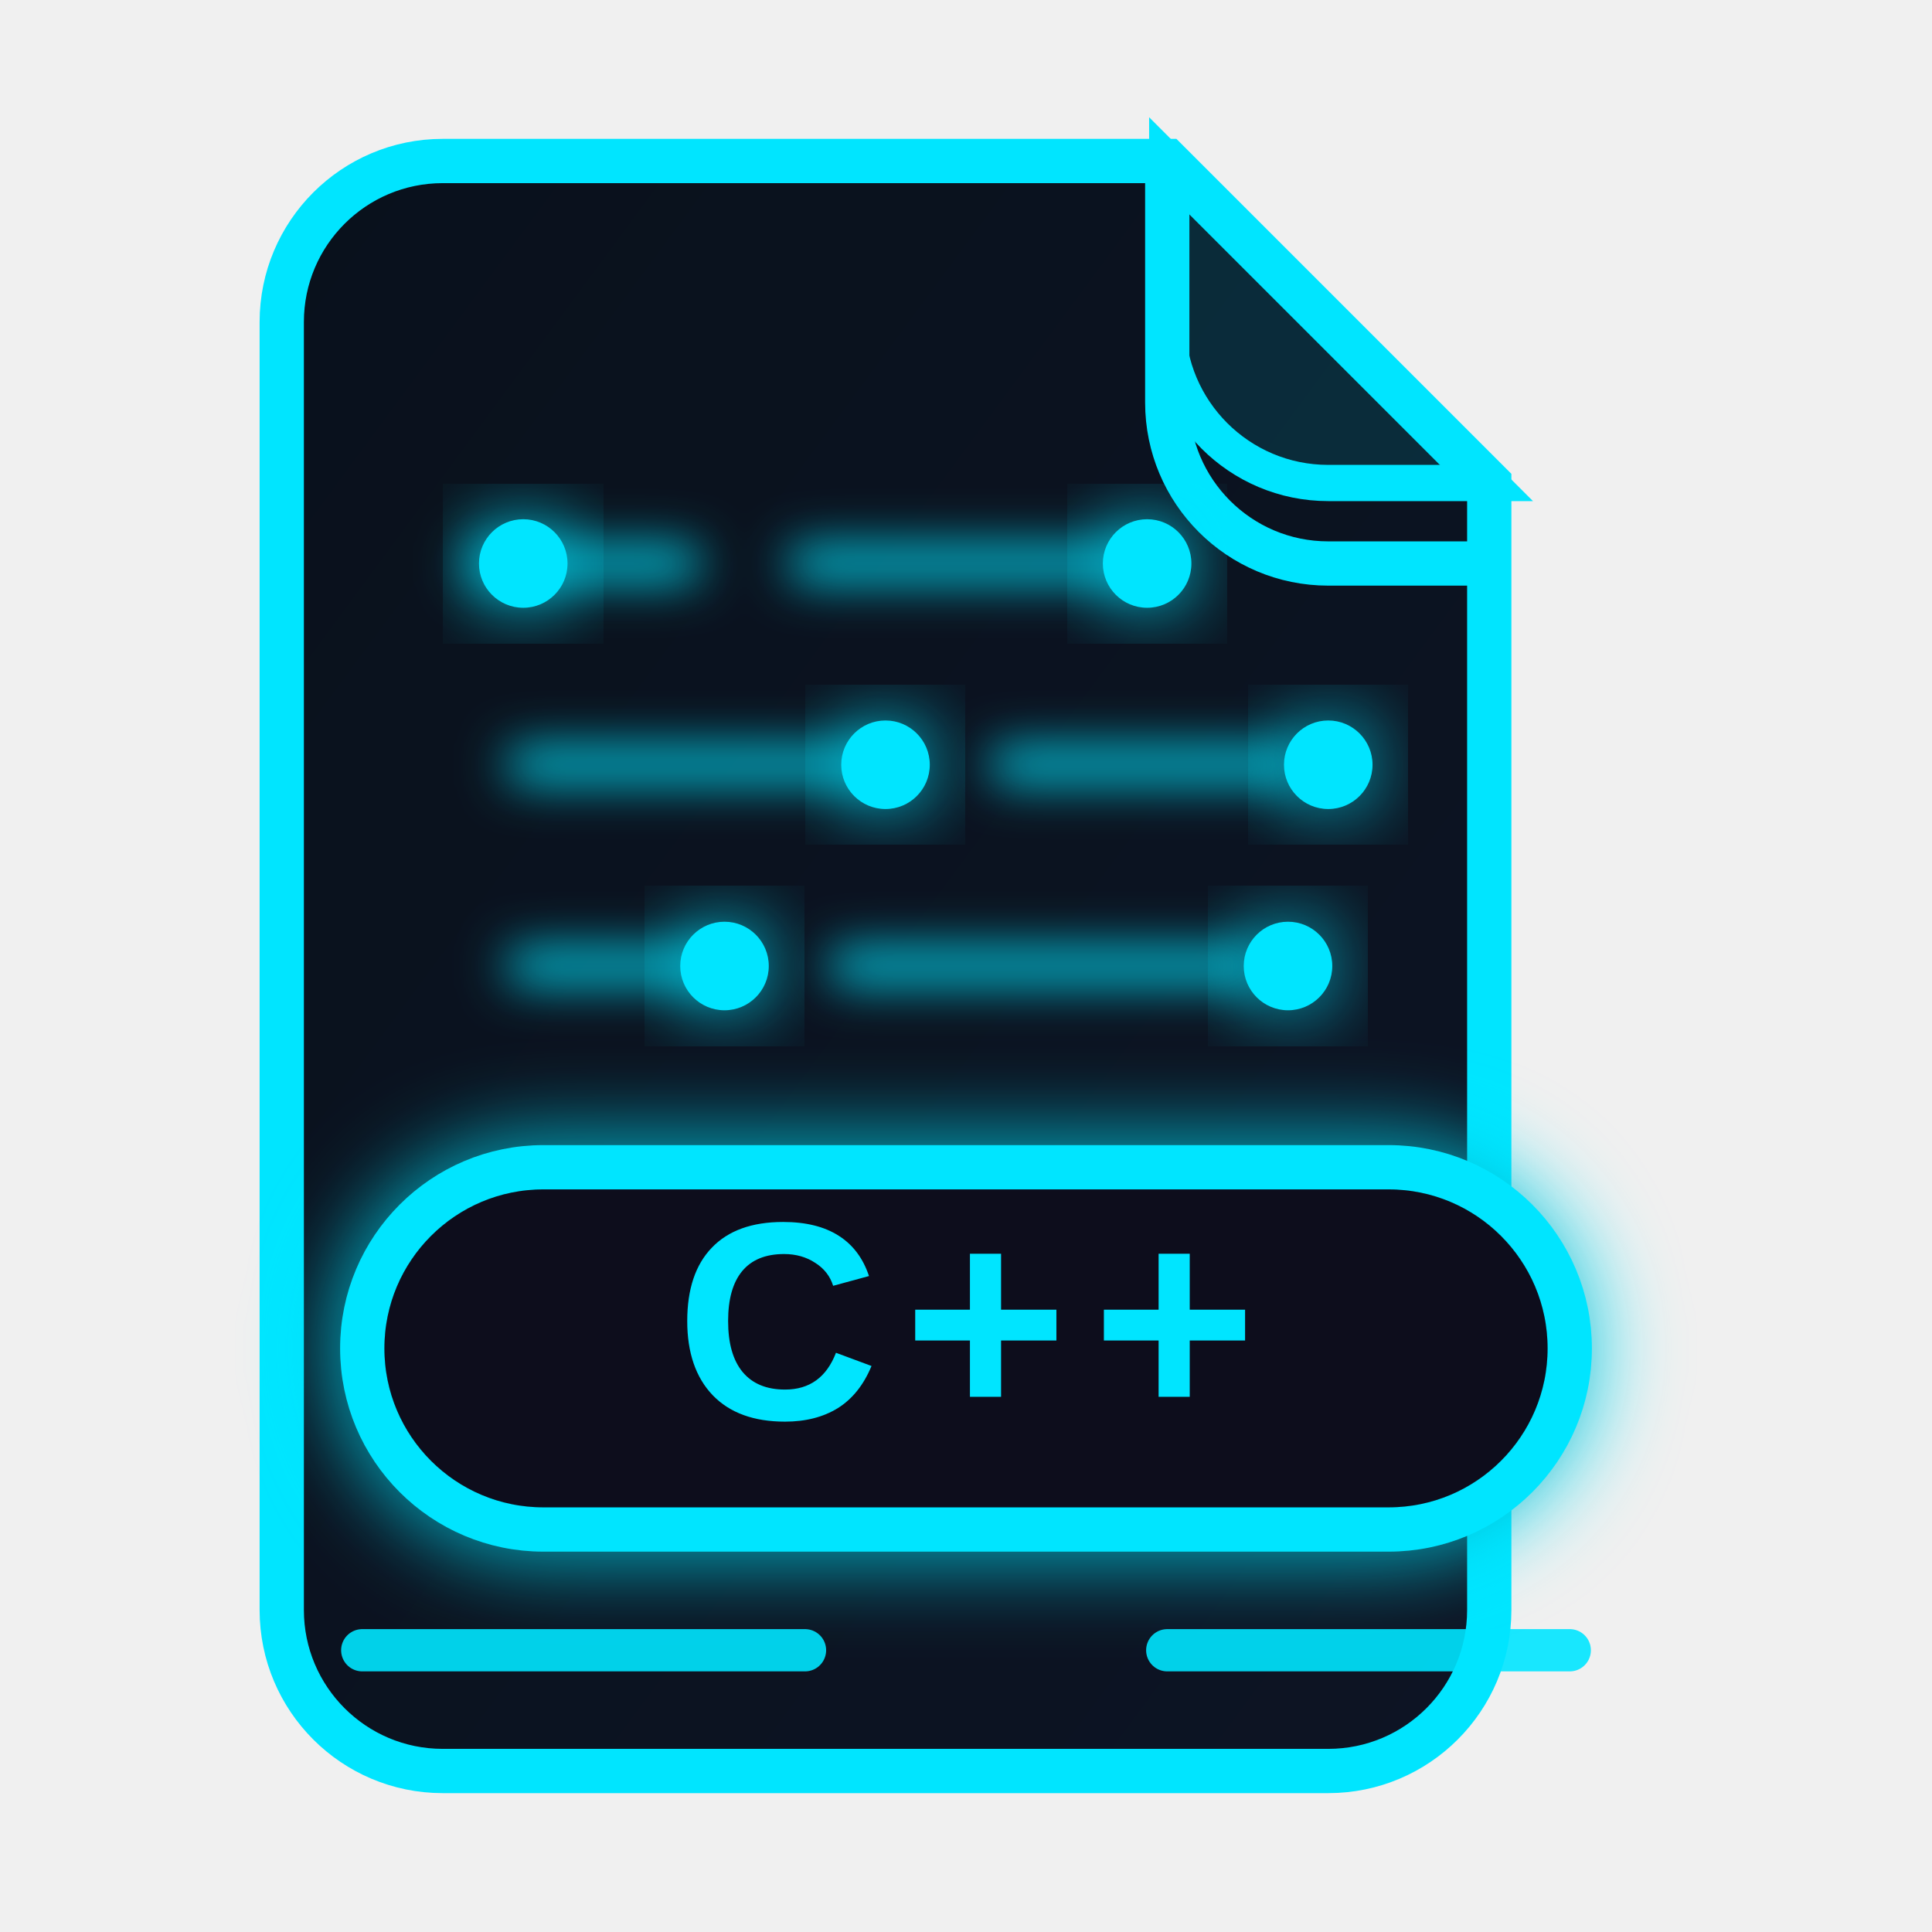
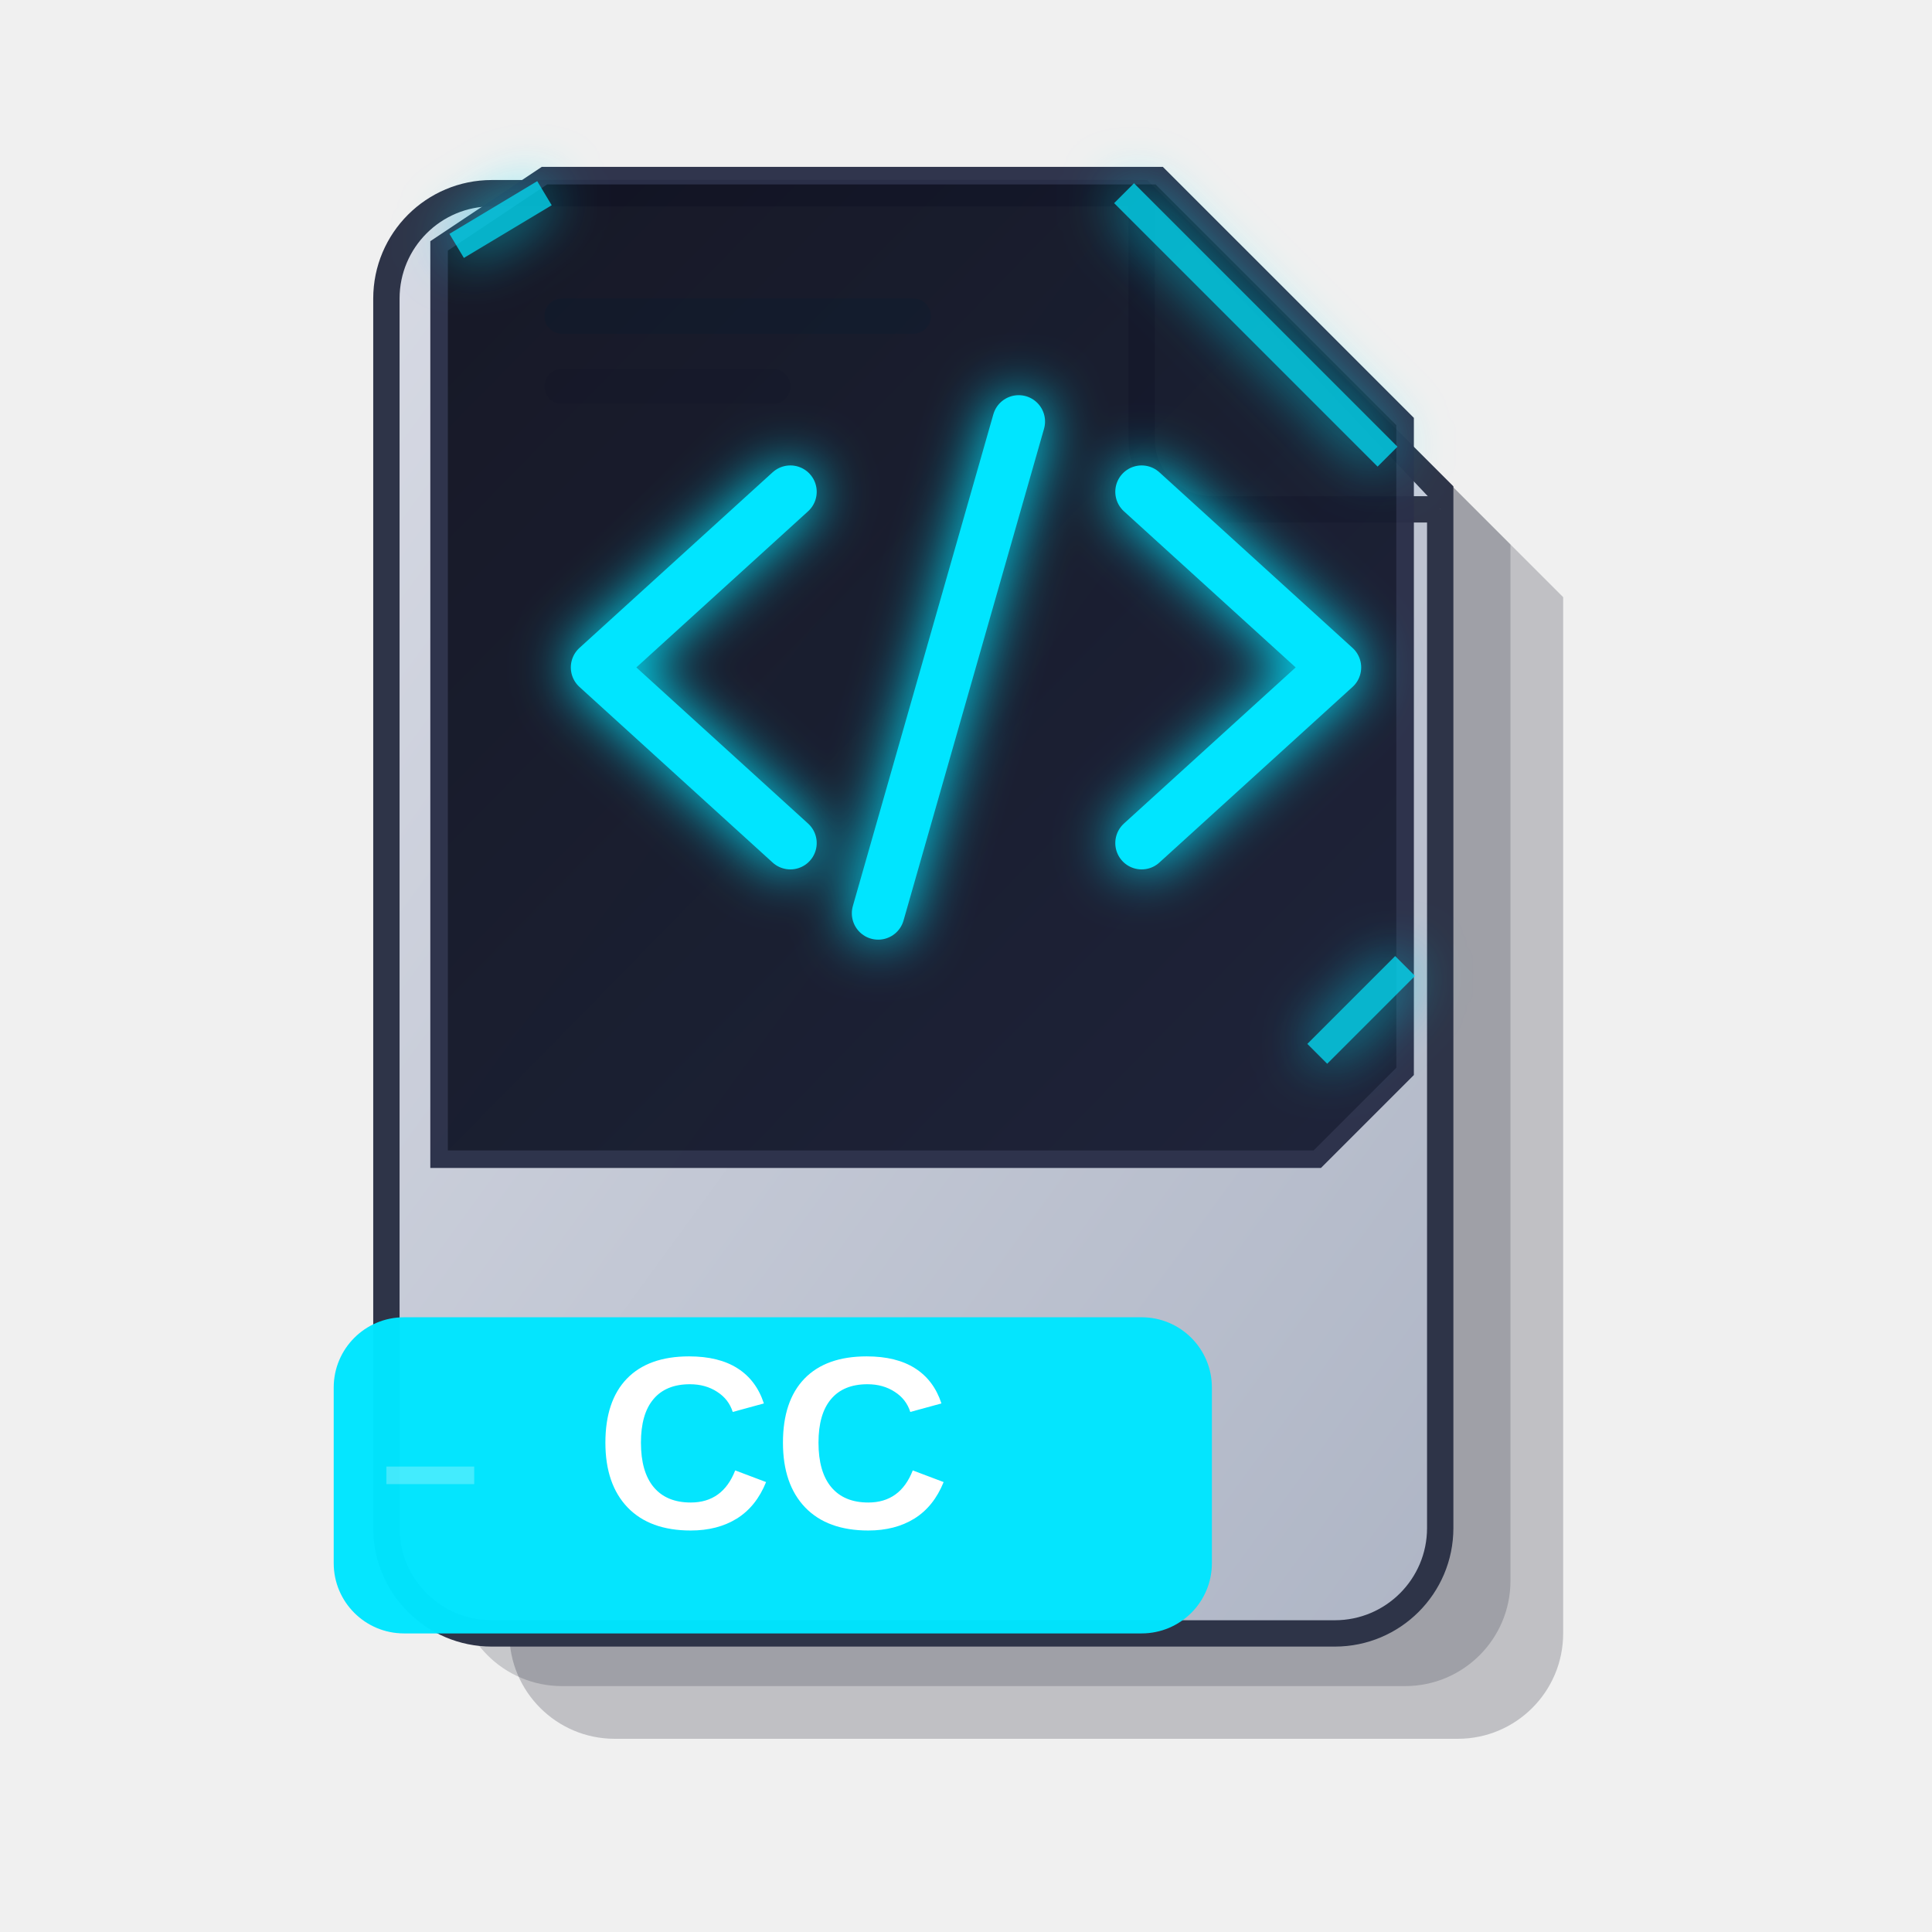
- <svg xmlns="http://www.w3.org/2000/svg" viewBox="0 0 96 96" role="img" aria-label="C++">
+ <svg xmlns="http://www.w3.org/2000/svg" width="256" height="256" viewBox="0 0 188 220" role="img" aria-label="CC file icon">
  <defs>
-     <linearGradient id="bg" x1="0" y1="0" x2="1" y2="1">
-       <stop offset="0%" stop-color="#09111c" />
-       <stop offset="100%" stop-color="#0d1424" />
-     </linearGradient>
-     <filter id="glow" x="-40%" y="-40%" width="180%" height="180%">
-       <feGaussianBlur stdDeviation="2.2" result="b" />
+     <filter id="glow" x="-50%" y="-50%" width="200%" height="200%">
+       <feGaussianBlur stdDeviation="3.2" result="blur" />
      <feMerge>
-         <feMergeNode in="b" />
+         <feMergeNode in="blur" />
        <feMergeNode in="SourceGraphic" />
      </feMerge>
    </filter>
-     <filter id="soft" x="-40%" y="-40%" width="180%" height="180%">
-       <feGaussianBlur stdDeviation="1.2" />
-     </filter>
+     <linearGradient id="panel" x1="0" x2="1" y1="0" y2="1">
+       <stop offset="0%" stop-color="#101321" />
+       <stop offset="100%" stop-color="#1b2035" />
+     </linearGradient>
+     <linearGradient id="paper" x1="0" x2="1" y1="0" y2="1">
+       <stop offset="0%" stop-color="#d7dae4" />
+       <stop offset="100%" stop-color="#aeb5c5" />
+     </linearGradient>
  </defs>
-   <path d="M22 8h36l16 16v56a8 8 0 0 1-8 8H22a8 8 0 0 1-8-8V16a8 8 0 0 1 8-8z" fill="url(#bg)" stroke="#00e5ff" stroke-width="2.2" />
-   <path d="M58 8v12a8 8 0 0 0 8 8h8" fill="none" stroke="#00e5ff" stroke-width="2.2" />
-   <path d="M58 8l16 16H66a8 8 0 0 1-8-8V8z" fill="#00e5ff" fill-opacity="0.12" stroke="#00e5ff" stroke-width="1.8" />
-   <path d="M24 28h10m6 0h17m-31 10h18m6 0h14m-38 10h10m6 0h20" stroke="#00e5ff" stroke-width="1.7" stroke-linecap="round" opacity="0.9" filter="url(#soft)" />
-   <circle cx="26" cy="28" r="2.2" fill="#00e5ff" filter="url(#glow)" />
-   <circle cx="57" cy="28" r="2.2" fill="#00e5ff" filter="url(#glow)" />
-   <circle cx="44" cy="38" r="2.2" fill="#00e5ff" filter="url(#glow)" />
-   <circle cx="66" cy="38" r="2.2" fill="#00e5ff" filter="url(#glow)" />
-   <circle cx="36" cy="48" r="2.2" fill="#00e5ff" filter="url(#glow)" />
-   <circle cx="64" cy="48" r="2.2" fill="#00e5ff" filter="url(#glow)" />
-   <rect x="18" y="58" width="60" height="18" rx="9" fill="#08111f" stroke="#00e5ff" stroke-width="2.2" filter="url(#glow)" />
-   <text x="48" y="70.5" text-anchor="middle" font-family="Arial, Helvetica, sans-serif" font-size="14" font-weight="700" letter-spacing="1.2" fill="#00e5ff">C++</text>
-   <path d="M18 82h22m18 0h20" stroke="#00e5ff" stroke-width="2.1" stroke-linecap="round" opacity="0.9" />
+   <path d="M40 22h74l34 34v118a12 12 0 0 1-12 12H40a12 12 0 0 1-12-12V34a12 12 0 0 1 12-12z" fill="#15192a" opacity=".22" transform="translate(14 12)" />
+   <path d="M40 22h74l34 34v118a12 12 0 0 1-12 12H40a12 12 0 0 1-12-12V34a12 12 0 0 1 12-12z" fill="#0d1020" opacity=".18" transform="translate(8 6)" />
+   <path d="M40 22h74l34 34v118a12 12 0 0 1-12 12H40a12 12 0 0 1-12-12V34a12 12 0 0 1 12-12z" fill="url(#paper)" stroke="#2e3448" stroke-width="3" />
+   <path d="M114 22v28a8 8 0 0 0 8 8h26" fill="#c7ccda" stroke="#2e3448" stroke-width="3" />
+   <path d="M48 36h40" stroke="#00e5ff" stroke-width="4" stroke-linecap="round" opacity=".85" />
+   <path d="M48 44h24" stroke="#2d3348" stroke-width="4" stroke-linecap="round" opacity=".35" />
+   <path d="M34 28l12-8h70l28 28v74l-10 10H34z" fill="url(#panel)" opacity=".97" stroke="#2a2f48" stroke-width="2" />
+   <path d="M36 28l10-6M134 120l10-10M112 22l30 30" stroke="#00e5ff" stroke-width="3.2" opacity=".75" filter="url(#glow)" />
+   <g filter="url(#glow)">
+     <path d="M74 56l-22 20 22 20M114 56l22 20-22 20M100 48l-16 56" stroke="#00e5ff" stroke-width="6" fill="none" stroke-linecap="round" stroke-linejoin="round" />
+   </g>
+   <g transform="translate(22 150)">
+     <rect x="0" y="0" width="100" height="36" rx="8" fill="#00e5ff" opacity=".98" />
+     <path d="M6 18h10" stroke="#ffffff" stroke-width="2" opacity=".25" />
+     <text x="50" y="24" text-anchor="middle" font-family="Arial, Helvetica, sans-serif" font-size="28" font-weight="700" fill="#ffffff">CC</text>
+   </g>
</svg>
